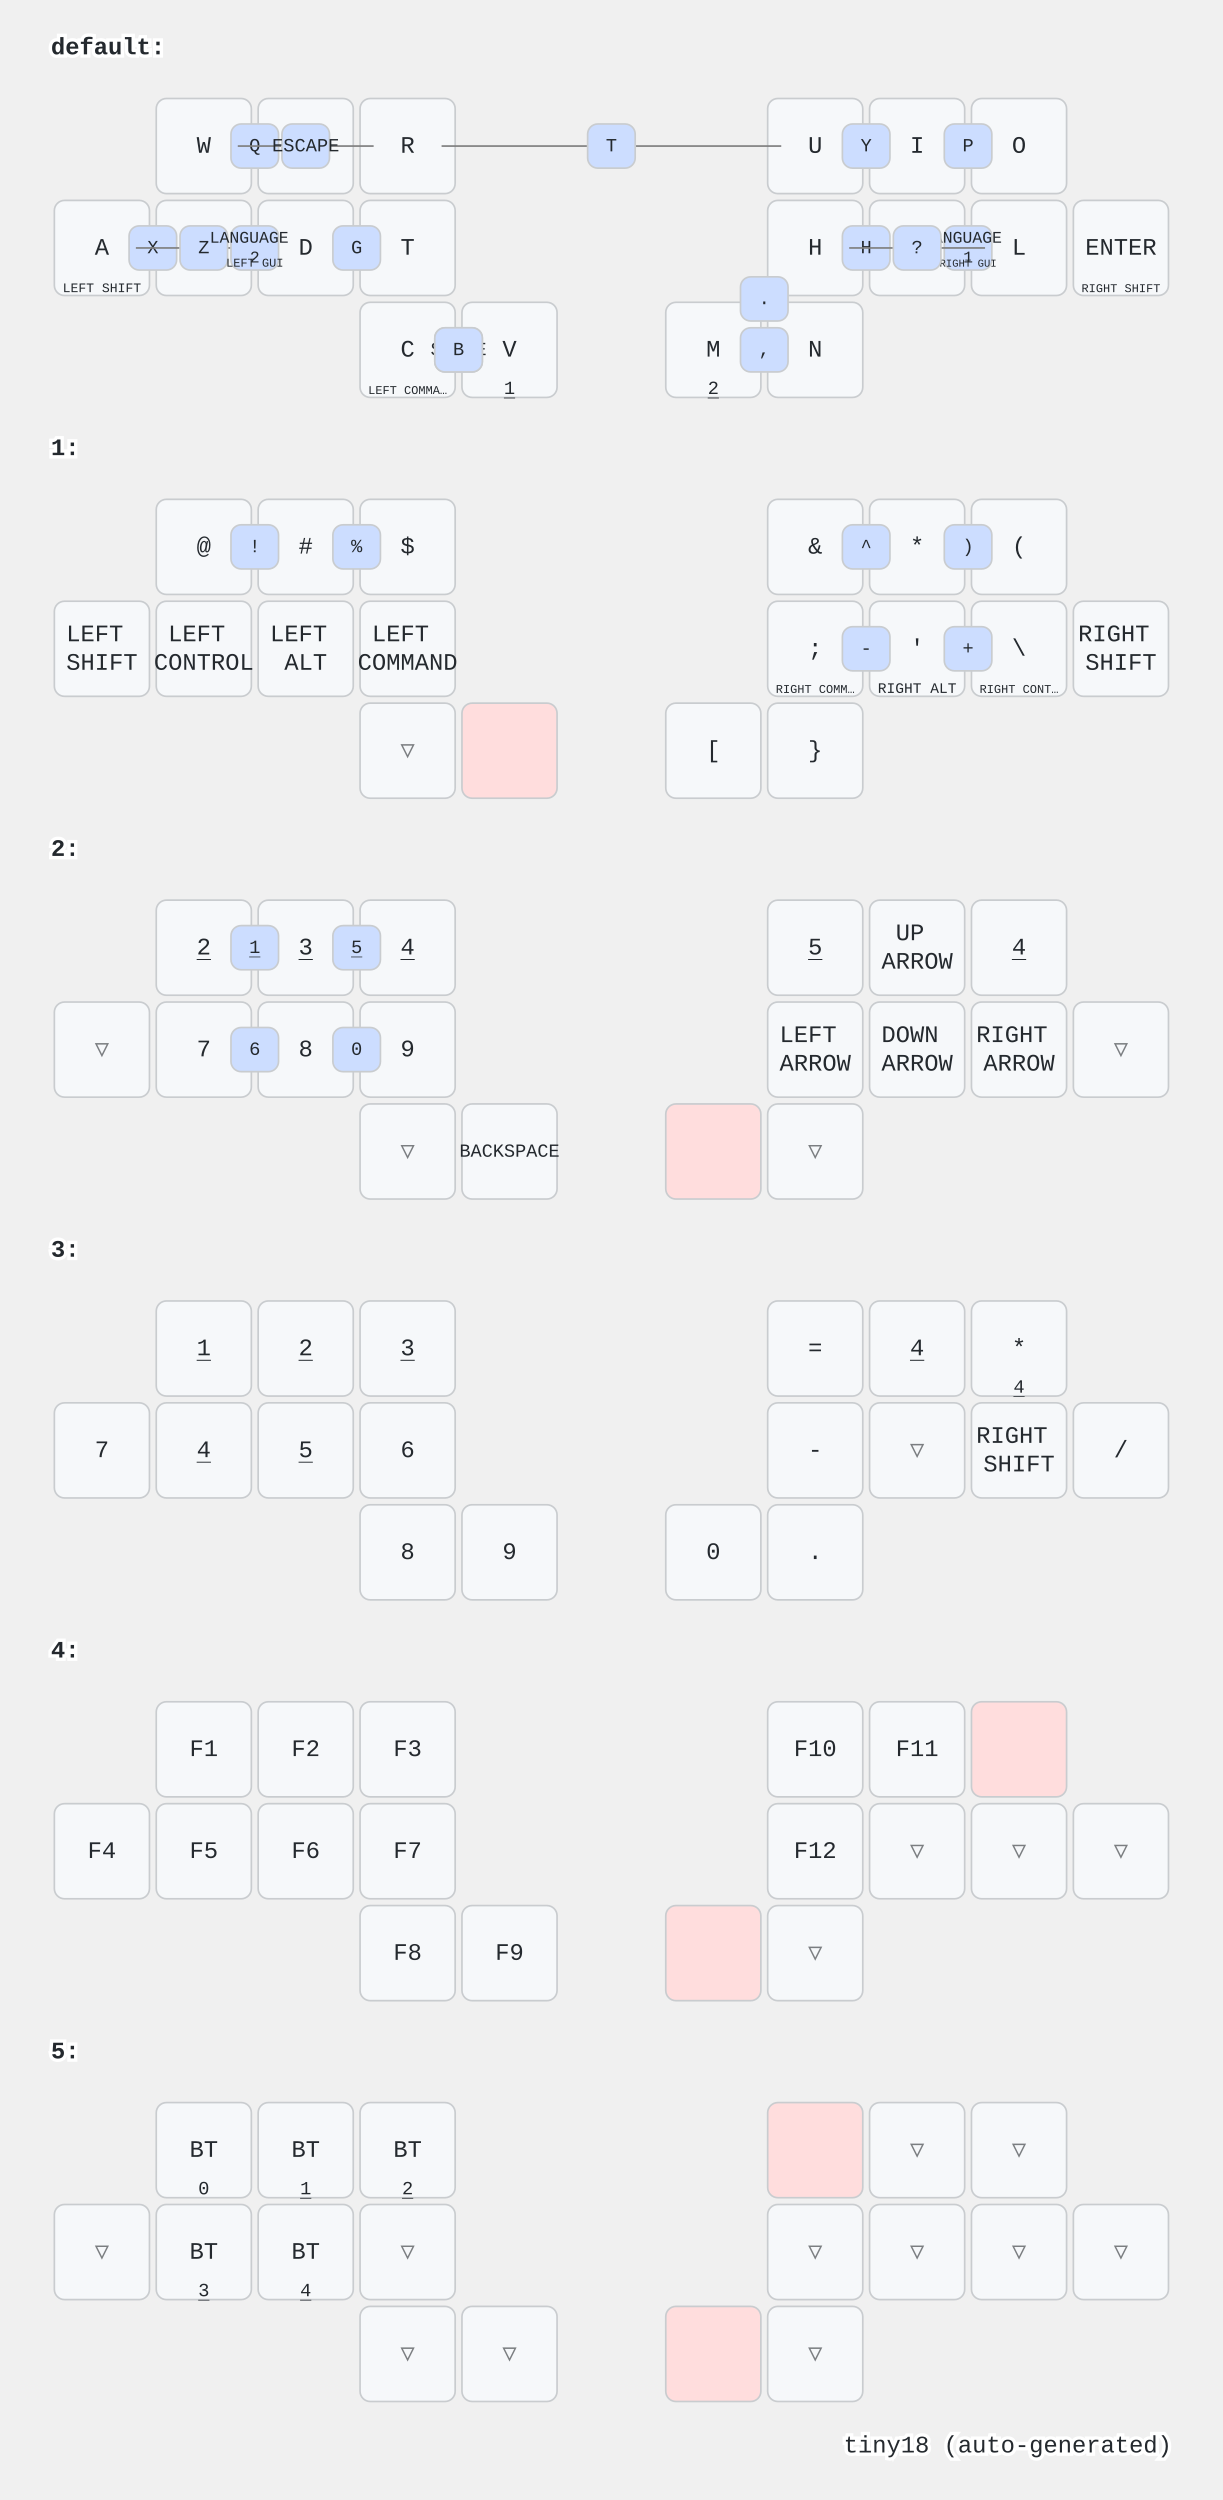
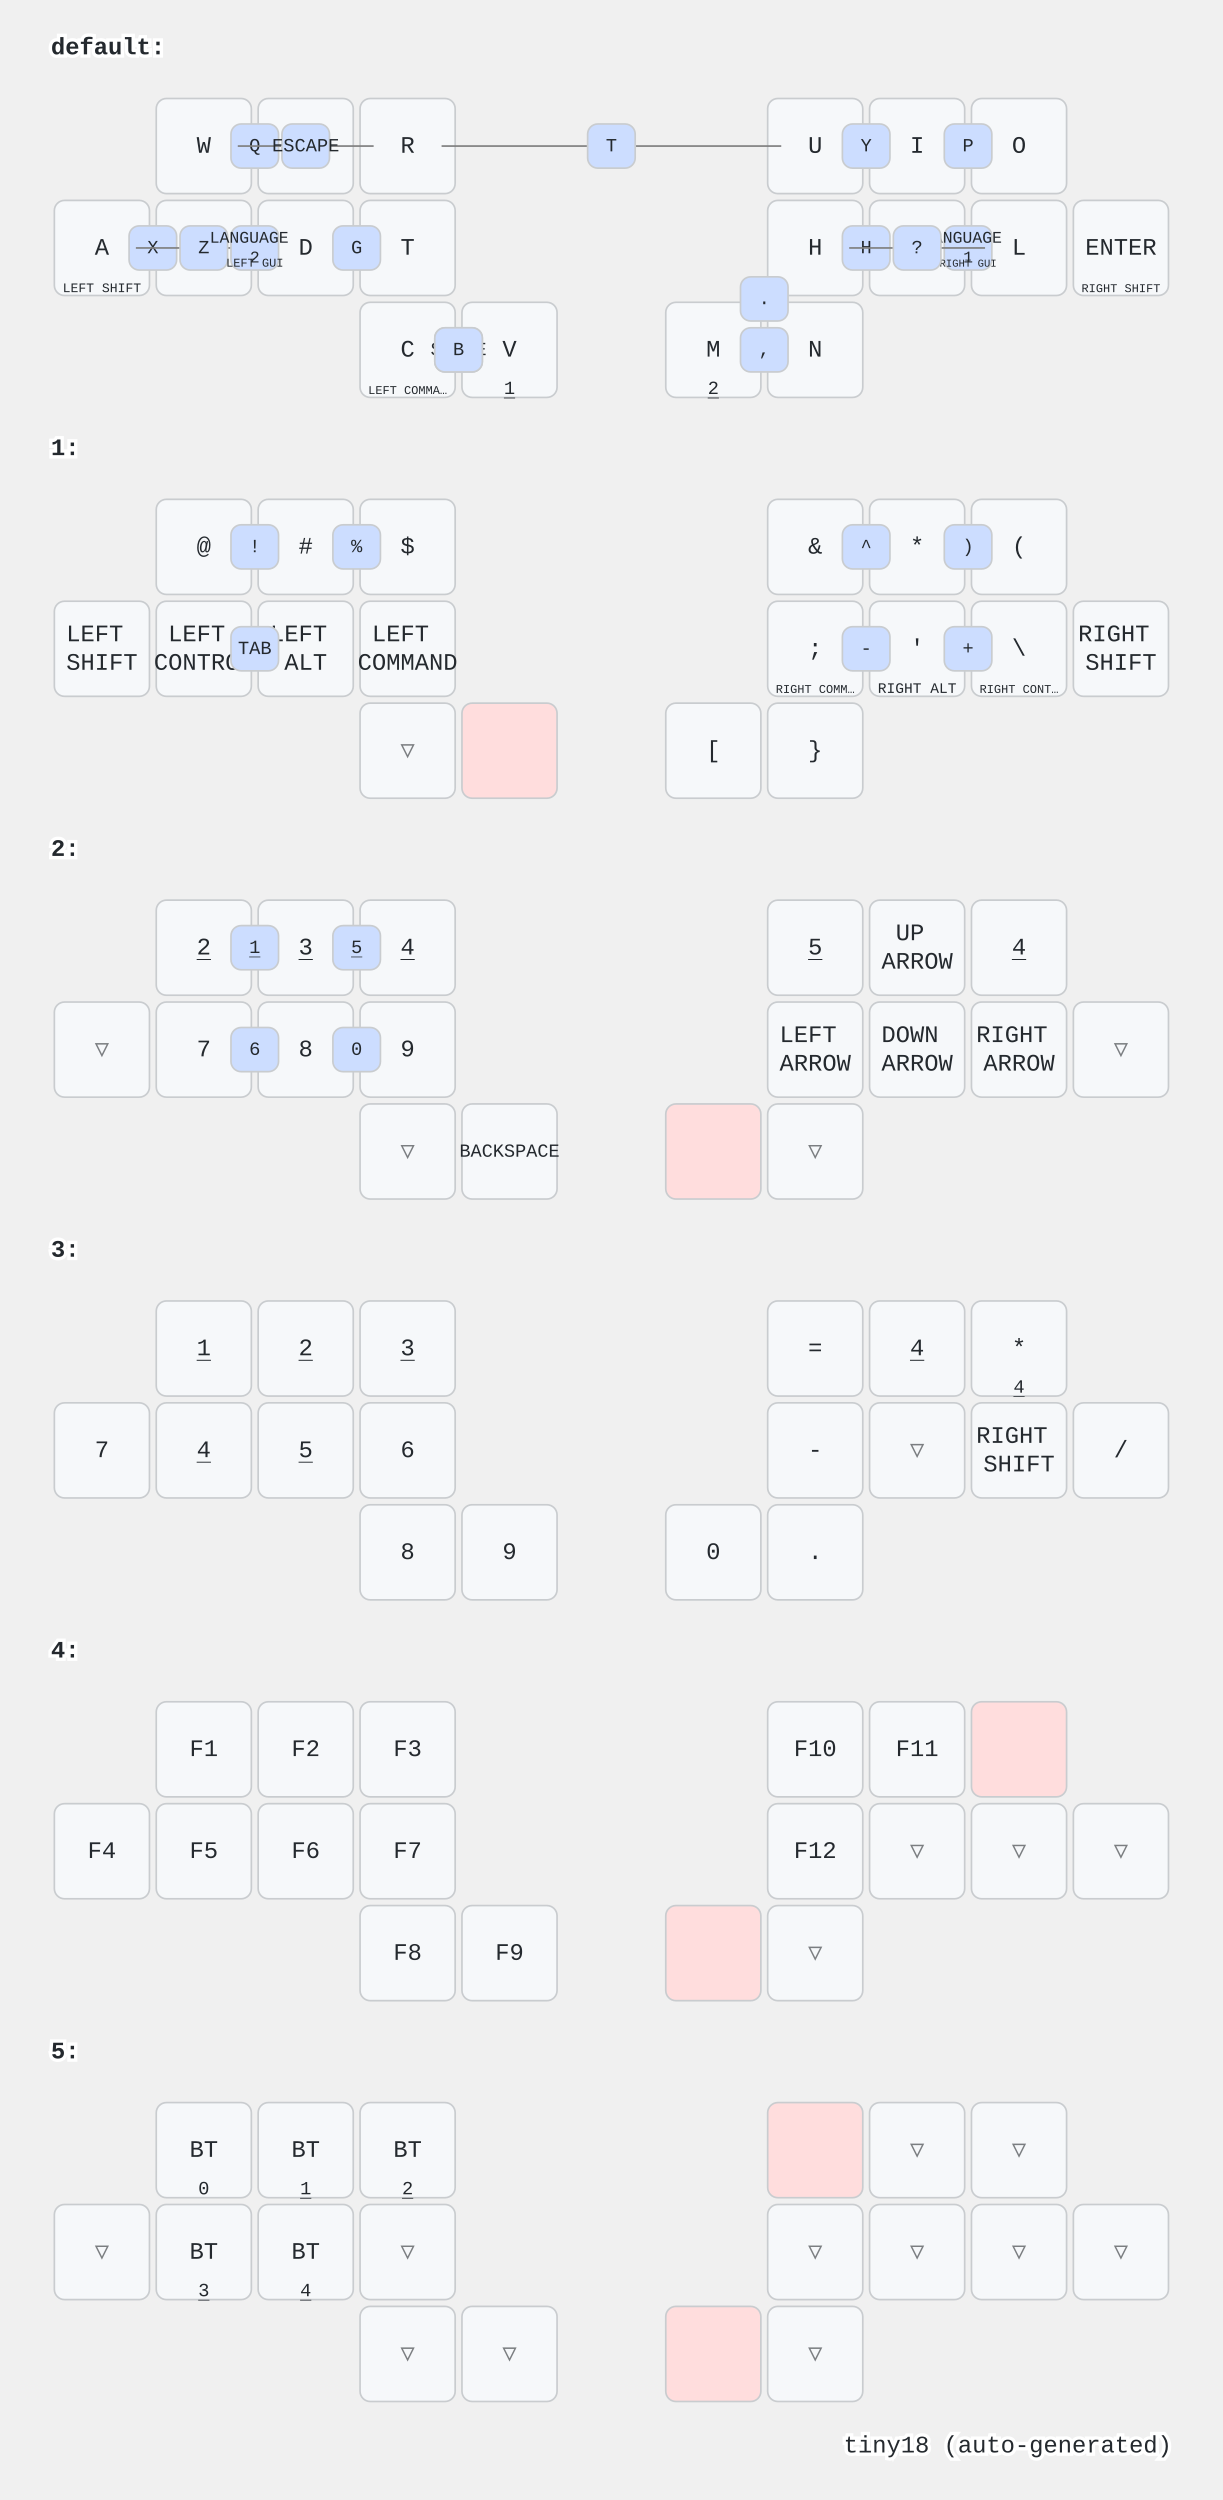
<svg xmlns="http://www.w3.org/2000/svg" width="720" height="1472" viewBox="0 0 720 1472" class="keymap">
  <style>/* inherit to force styles through use tags */
svg path {
    fill: inherit;
}

/* font and background color specifications */
svg.keymap {
    font-family: SFMono-Regular,Consolas,Liberation Mono,Menlo,monospace;
    font-size: 14px;
    font-kerning: normal;
    text-rendering: optimizeLegibility;
    fill: #24292e;
}

/* default key styling */
rect.key {
    fill: #f6f8fa;
}

rect.key, rect.combo {
    stroke: #c9cccf;
    stroke-width: 1;
}

/* default key side styling, only used is draw_key_sides is set */
rect.side {
    filter: brightness(90%);
}

/* color accent for combo boxes */
rect.combo, rect.combo-separate {
    fill: #cdf;
}

/* color accent for held keys */
rect.held, rect.combo.held {
    fill: #fdd;
}

/* color accent for ghost (optional) keys */
rect.ghost, rect.combo.ghost {
    stroke-dasharray: 4, 4;
    stroke-width: 2;
}

text {
    text-anchor: middle;
    dominant-baseline: middle;
}

/* styling for layer labels */
text.label {
    font-weight: bold;
    text-anchor: start;
    stroke: white;
    stroke-width: 4;
    paint-order: stroke;
}

/* styling for optional footer */
text.footer {
    text-anchor: end;
    dominant-baseline: auto;
    stroke: white;
    stroke-width: 4;
    paint-order: stroke;
}

/* styling for combo tap, and key non-tap label text */
text.combo, text.hold, text.shifted, text.left, text.right {
    font-size: 11px;
}

text.hold {
    text-anchor: middle;
    dominant-baseline: auto;
}

text.shifted {
    text-anchor: middle;
    dominant-baseline: hanging;
}

text.left {
    text-anchor: start;
}

text.right {
    text-anchor: end;
}

text.layer-activator {
    text-decoration: underline;
}

/* styling for hold/shifted label text in combo box */
text.combo.hold, text.combo.shifted, text.combo.left, text.combo.right {
    font-size: 8px;
}

/* lighter symbol for transparent keys */
text.trans {
    fill: #7b7e81;
}

/* styling for combo dendrons */
path.combo {
    stroke-width: 1;
    stroke: gray;
    fill: none;
}

/* Start Tabler Icons Cleanup */
/* cannot use height/width with glyphs */
.icon-tabler &gt; path {
    fill: inherit;
    stroke: inherit;
    stroke-width: 2;
}
/* hide tabler's default box */
.icon-tabler &gt; path[stroke="none"][fill="none"] {
    visibility: hidden;
}
/* End Tabler Icons Cleanup */
</style>
  <g transform="translate(30, 0)" class="layer-default">
    <text x="0" y="28" class="label" id="default">default:</text>
    <g transform="translate(0, 56)">
      <g transform="translate(90, 30)" class="key keypos-0">
        <rect rx="6" ry="6" x="-28" y="-28" width="56" height="56" class="key" />
        <text x="0" y="0" class="key tap">W</text>
      </g>
      <g transform="translate(150, 30)" class="key keypos-1">
        <rect rx="6" ry="6" x="-28" y="-28" width="56" height="56" class="key" />
        <text x="0" y="0" class="key tap">E</text>
      </g>
      <g transform="translate(210, 30)" class="key keypos-2">
        <rect rx="6" ry="6" x="-28" y="-28" width="56" height="56" class="key" />
        <text x="0" y="0" class="key tap">R</text>
      </g>
      <g transform="translate(450, 30)" class="key keypos-3">
        <rect rx="6" ry="6" x="-28" y="-28" width="56" height="56" class="key" />
        <text x="0" y="0" class="key tap">U</text>
      </g>
      <g transform="translate(510, 30)" class="key keypos-4">
        <rect rx="6" ry="6" x="-28" y="-28" width="56" height="56" class="key" />
        <text x="0" y="0" class="key tap">I</text>
      </g>
      <g transform="translate(570, 30)" class="key keypos-5">
        <rect rx="6" ry="6" x="-28" y="-28" width="56" height="56" class="key" />
        <text x="0" y="0" class="key tap">O</text>
      </g>
      <g transform="translate(30, 90)" class="key keypos-6">
        <rect rx="6" ry="6" x="-28" y="-28" width="56" height="56" class="key" />
        <text x="0" y="0" class="key tap">A</text>
        <text x="0" y="26" class="key hold">
          <tspan style="font-size: 70%">LEFT SHIFT</tspan>
        </text>
      </g>
      <g transform="translate(90, 90)" class="key keypos-7">
        <rect rx="6" ry="6" x="-28" y="-28" width="56" height="56" class="key" />
        <text x="0" y="0" class="key tap">S</text>
      </g>
      <g transform="translate(150, 90)" class="key keypos-8">
        <rect rx="6" ry="6" x="-28" y="-28" width="56" height="56" class="key" />
        <text x="0" y="0" class="key tap">D</text>
      </g>
      <g transform="translate(210, 90)" class="key keypos-9">
        <rect rx="6" ry="6" x="-28" y="-28" width="56" height="56" class="key" />
        <text x="0" y="0" class="key tap">T</text>
      </g>
      <g transform="translate(450, 90)" class="key keypos-10">
        <rect rx="6" ry="6" x="-28" y="-28" width="56" height="56" class="key" />
        <text x="0" y="0" class="key tap">H</text>
      </g>
      <g transform="translate(510, 90)" class="key keypos-11">
        <rect rx="6" ry="6" x="-28" y="-28" width="56" height="56" class="key" />
        <text x="0" y="0" class="key tap">K</text>
      </g>
      <g transform="translate(570, 90)" class="key keypos-12">
        <rect rx="6" ry="6" x="-28" y="-28" width="56" height="56" class="key" />
        <text x="0" y="0" class="key tap">L</text>
      </g>
      <g transform="translate(630, 90)" class="key keypos-13">
        <rect rx="6" ry="6" x="-28" y="-28" width="56" height="56" class="key" />
        <text x="0" y="0" class="key tap">ENTER</text>
        <text x="0" y="26" class="key hold">
          <tspan style="font-size: 64%">RIGHT SHIFT</tspan>
        </text>
      </g>
      <g transform="translate(210, 150)" class="key keypos-14">
        <rect rx="6" ry="6" x="-28" y="-28" width="56" height="56" class="key" />
        <text x="0" y="0" class="key tap">C</text>
        <text x="0" y="26" class="key hold">
          <tspan style="font-size: 64%">LEFT COMMA…</tspan>
        </text>
      </g>
      <g transform="translate(270, 150)" class="key keypos-15">
        <rect rx="6" ry="6" x="-28" y="-28" width="56" height="56" class="key" />
        <text x="0" y="0" class="key tap">V</text>
        <a href="#x_x">
          <text x="0" y="26" class="key hold layer-activator">1</text>
        </a>
      </g>
      <g transform="translate(390, 150)" class="key keypos-16">
        <rect rx="6" ry="6" x="-28" y="-28" width="56" height="56" class="key" />
        <text x="0" y="0" class="key tap">M</text>
        <a href="#x_x">
          <text x="0" y="26" class="key hold layer-activator">2</text>
        </a>
      </g>
      <g transform="translate(450, 150)" class="key keypos-17">
        <rect rx="6" ry="6" x="-28" y="-28" width="56" height="56" class="key" />
        <text x="0" y="0" class="key tap">N</text>
      </g>
      <g class="combo combopos-0">
        <rect rx="6" ry="6" x="106" y="17" width="28" height="26" class="combo" />
        <text x="120" y="30" class="combo tap">Q</text>
      </g>
      <g class="combo combopos-1">
        <path d="M330,30 l-100,0" class="combo" />
        <path d="M330,30 l100,0" class="combo" />
        <rect rx="6" ry="6" x="316" y="17" width="28" height="26" class="combo" />
        <text x="330" y="30" class="combo tap">T</text>
      </g>
      <g class="combo combopos-2">
        <rect rx="6" ry="6" x="466" y="17" width="28" height="26" class="combo" />
        <text x="480" y="30" class="combo tap">Y</text>
      </g>
      <g class="combo combopos-3">
        <rect rx="6" ry="6" x="526" y="17" width="28" height="26" class="combo" />
        <text x="540" y="30" class="combo tap">P</text>
      </g>
      <g class="combo combopos-4">
        <rect rx="6" ry="6" x="166" y="77" width="28" height="26" class="combo" />
        <text x="180" y="90" class="combo tap">G</text>
      </g>
      <g class="combo combopos-5">
        <rect rx="6" ry="6" x="466" y="77" width="28" height="26" class="combo" />
        <text x="480" y="90" class="combo tap">H</text>
      </g>
      <g class="combo combopos-6">
        <rect rx="6" ry="6" x="46" y="77" width="28" height="26" class="combo" />
        <text x="60" y="90" class="combo tap">X</text>
      </g>
      <g class="combo combopos-7">
        <path d="M90,90 l-40,0" class="combo" />
        <path d="M90,90 l40,0" class="combo" />
        <rect rx="6" ry="6" x="76" y="77" width="28" height="26" class="combo" />
        <text x="90" y="90" class="combo tap">Z</text>
      </g>
      <g class="combo combopos-8">
        <rect rx="6" ry="6" x="226" y="137" width="28" height="26" class="combo" />
        <text x="240" y="150" class="combo tap">SPACE</text>
      </g>
      <g class="combo combopos-9">
        <rect rx="6" ry="6" x="226" y="137" width="28" height="26" class="combo" />
        <text x="240" y="150" class="combo tap">B</text>
      </g>
      <g class="combo combopos-10">
        <rect rx="6" ry="6" x="106" y="77" width="28" height="26" class="combo" />
        <text x="120" y="90" class="combo tap">
          <tspan x="120" dy="-0.6em" style="font-size: 88%">LANGUAGE</tspan>
          <tspan x="120" dy="1.2em" style="font-size: 88%">2</tspan>
        </text>
        <text x="120" y="101" class="combo hold">
          <tspan style="font-size: 88%">LEFT GUI</tspan>
        </text>
      </g>
      <g class="combo combopos-11">
        <rect rx="6" ry="6" x="526" y="77" width="28" height="26" class="combo" />
        <text x="540" y="90" class="combo tap">
          <tspan x="540" dy="-0.6em" style="font-size: 88%">LANGUAGE</tspan>
          <tspan x="540" dy="1.2em" style="font-size: 88%">1</tspan>
        </text>
        <text x="540" y="101" class="combo hold">
          <tspan style="font-size: 78%">RIGHT GUI</tspan>
        </text>
      </g>
      <g class="combo combopos-12">
        <path d="M150,30 l-40,0" class="combo" />
        <path d="M150,30 l40,0" class="combo" />
        <rect rx="6" ry="6" x="136" y="17" width="28" height="26" class="combo" />
        <text x="150" y="30" class="combo tap">ESCAPE</text>
      </g>
      <g class="combo combopos-13">
        <rect rx="6" ry="6" x="406" y="137" width="28" height="26" class="combo" />
        <text x="420" y="150" class="combo tap">,</text>
      </g>
      <g class="combo combopos-14">
        <rect rx="6" ry="6" x="406" y="107" width="28" height="26" class="combo" />
        <text x="420" y="120" class="combo tap">.</text>
      </g>
      <g class="combo combopos-15">
        <path d="M510,90 l-40,0" class="combo" />
        <path d="M510,90 l40,0" class="combo" />
        <rect rx="6" ry="6" x="496" y="77" width="28" height="26" class="combo" />
        <text x="510" y="90" class="combo tap">?</text>
      </g>
    </g>
  </g>
  <g transform="translate(30, 236)" class="layer-1">
    <text x="0" y="28" class="label" id="x_x">1:</text>
    <g transform="translate(0, 56)">
      <g transform="translate(90, 30)" class="key keypos-0">
        <rect rx="6" ry="6" x="-28" y="-28" width="56" height="56" class="key" />
        <text x="0" y="0" class="key tap">@</text>
      </g>
      <g transform="translate(150, 30)" class="key keypos-1">
        <rect rx="6" ry="6" x="-28" y="-28" width="56" height="56" class="key" />
        <text x="0" y="0" class="key tap">#</text>
      </g>
      <g transform="translate(210, 30)" class="key keypos-2">
        <rect rx="6" ry="6" x="-28" y="-28" width="56" height="56" class="key" />
        <text x="0" y="0" class="key tap">$</text>
      </g>
      <g transform="translate(450, 30)" class="key keypos-3">
        <rect rx="6" ry="6" x="-28" y="-28" width="56" height="56" class="key" />
        <text x="0" y="0" class="key tap">&amp;</text>
      </g>
      <g transform="translate(510, 30)" class="key keypos-4">
        <rect rx="6" ry="6" x="-28" y="-28" width="56" height="56" class="key" />
        <text x="0" y="0" class="key tap">*</text>
      </g>
      <g transform="translate(570, 30)" class="key keypos-5">
        <rect rx="6" ry="6" x="-28" y="-28" width="56" height="56" class="key" />
        <text x="0" y="0" class="key tap">(</text>
      </g>
      <g transform="translate(30, 90)" class="key keypos-6">
        <rect rx="6" ry="6" x="-28" y="-28" width="56" height="56" class="key" />
        <text x="0" y="0" class="key tap">
          <tspan x="0" dy="-0.6em">LEFT</tspan>
          <tspan x="0" dy="1.2em">SHIFT</tspan>
        </text>
      </g>
      <g transform="translate(90, 90)" class="key keypos-7">
        <rect rx="6" ry="6" x="-28" y="-28" width="56" height="56" class="key" />
        <text x="0" y="0" class="key tap">
          <tspan x="0" dy="-0.6em">LEFT</tspan>
          <tspan x="0" dy="1.2em">CONTROL</tspan>
        </text>
      </g>
      <g transform="translate(150, 90)" class="key keypos-8">
        <rect rx="6" ry="6" x="-28" y="-28" width="56" height="56" class="key" />
        <text x="0" y="0" class="key tap">
          <tspan x="0" dy="-0.6em">LEFT</tspan>
          <tspan x="0" dy="1.2em">ALT</tspan>
        </text>
      </g>
      <g transform="translate(210, 90)" class="key keypos-9">
        <rect rx="6" ry="6" x="-28" y="-28" width="56" height="56" class="key" />
        <text x="0" y="0" class="key tap">
          <tspan x="0" dy="-0.6em">LEFT</tspan>
          <tspan x="0" dy="1.2em">COMMAND</tspan>
        </text>
      </g>
      <g transform="translate(450, 90)" class="key keypos-10">
        <rect rx="6" ry="6" x="-28" y="-28" width="56" height="56" class="key" />
        <text x="0" y="0" class="key tap">;</text>
        <text x="0" y="26" class="key hold">
          <tspan style="font-size: 64%">RIGHT COMM…</tspan>
        </text>
      </g>
      <g transform="translate(510, 90)" class="key keypos-11">
        <rect rx="6" ry="6" x="-28" y="-28" width="56" height="56" class="key" />
        <text x="0" y="0" class="key tap">'</text>
        <text x="0" y="26" class="key hold">
          <tspan style="font-size: 78%">RIGHT ALT</tspan>
        </text>
      </g>
      <g transform="translate(570, 90)" class="key keypos-12">
        <rect rx="6" ry="6" x="-28" y="-28" width="56" height="56" class="key" />
        <text x="0" y="0" class="key tap">\</text>
        <text x="0" y="26" class="key hold">
          <tspan style="font-size: 64%">RIGHT CONT…</tspan>
        </text>
      </g>
      <g transform="translate(630, 90)" class="key keypos-13">
        <rect rx="6" ry="6" x="-28" y="-28" width="56" height="56" class="key" />
        <text x="0" y="0" class="key tap">
          <tspan x="0" dy="-0.6em">RIGHT</tspan>
          <tspan x="0" dy="1.2em">SHIFT</tspan>
        </text>
      </g>
      <g transform="translate(210, 150)" class="key trans keypos-14">
        <rect rx="6" ry="6" x="-28" y="-28" width="56" height="56" class="key trans" />
        <text x="0" y="0" class="key trans tap">▽</text>
      </g>
      <g transform="translate(270, 150)" class="key held keypos-15">
        <rect rx="6" ry="6" x="-28" y="-28" width="56" height="56" class="key held" />
      </g>
      <g transform="translate(390, 150)" class="key keypos-16">
        <rect rx="6" ry="6" x="-28" y="-28" width="56" height="56" class="key" />
        <text x="0" y="0" class="key tap">[</text>
      </g>
      <g transform="translate(450, 150)" class="key keypos-17">
        <rect rx="6" ry="6" x="-28" y="-28" width="56" height="56" class="key" />
        <text x="0" y="0" class="key tap">}</text>
      </g>
      <g class="combo combopos-0">
        <rect rx="6" ry="6" x="106" y="17" width="28" height="26" class="combo" />
        <text x="120" y="30" class="combo tap">!</text>
      </g>
      <g class="combo combopos-1">
        <rect rx="6" ry="6" x="166" y="17" width="28" height="26" class="combo" />
        <text x="180" y="30" class="combo tap">%</text>
      </g>
      <g class="combo combopos-2">
        <rect rx="6" ry="6" x="466" y="17" width="28" height="26" class="combo" />
        <text x="480" y="30" class="combo tap">^</text>
      </g>
      <g class="combo combopos-3">
        <rect rx="6" ry="6" x="526" y="17" width="28" height="26" class="combo" />
        <text x="540" y="30" class="combo tap">)</text>
      </g>
      <g class="combo combopos-4">
+         <rect rx="6" ry="6" x="106" y="77" width="28" height="26" class="combo" />
+         <text x="120" y="90" class="combo tap">TAB</text>
+       </g>
+       <g class="combo combopos-5">
        <rect rx="6" ry="6" x="466" y="77" width="28" height="26" class="combo" />
        <text x="480" y="90" class="combo tap">-</text>
      </g>
-       <g class="combo combopos-5">
+       <g class="combo combopos-6">
        <rect rx="6" ry="6" x="526" y="77" width="28" height="26" class="combo" />
        <text x="540" y="90" class="combo tap">+</text>
      </g>
    </g>
  </g>
  <g transform="translate(30, 472)" class="layer-2">
    <text x="0" y="28" class="label" id="x_x">2:</text>
    <g transform="translate(0, 56)">
      <g transform="translate(90, 30)" class="key keypos-0">
        <rect rx="6" ry="6" x="-28" y="-28" width="56" height="56" class="key" />
        <a href="#x_x">
          <text x="0" y="0" class="key tap layer-activator">2</text>
        </a>
      </g>
      <g transform="translate(150, 30)" class="key keypos-1">
        <rect rx="6" ry="6" x="-28" y="-28" width="56" height="56" class="key" />
        <a href="#x_x">
          <text x="0" y="0" class="key tap layer-activator">3</text>
        </a>
      </g>
      <g transform="translate(210, 30)" class="key keypos-2">
        <rect rx="6" ry="6" x="-28" y="-28" width="56" height="56" class="key" />
        <a href="#x_x">
          <text x="0" y="0" class="key tap layer-activator">4</text>
        </a>
      </g>
      <g transform="translate(450, 30)" class="key keypos-3">
        <rect rx="6" ry="6" x="-28" y="-28" width="56" height="56" class="key" />
        <a href="#x_x">
          <text x="0" y="0" class="key tap layer-activator">5</text>
        </a>
      </g>
      <g transform="translate(510, 30)" class="key keypos-4">
        <rect rx="6" ry="6" x="-28" y="-28" width="56" height="56" class="key" />
        <text x="0" y="0" class="key tap">
          <tspan x="0" dy="-0.6em">UP</tspan>
          <tspan x="0" dy="1.2em">ARROW</tspan>
        </text>
      </g>
      <g transform="translate(570, 30)" class="key keypos-5">
        <rect rx="6" ry="6" x="-28" y="-28" width="56" height="56" class="key" />
        <a href="#x_x">
          <text x="0" y="0" class="key tap layer-activator">4</text>
        </a>
      </g>
      <g transform="translate(30, 90)" class="key trans keypos-6">
        <rect rx="6" ry="6" x="-28" y="-28" width="56" height="56" class="key trans" />
        <text x="0" y="0" class="key trans tap">▽</text>
      </g>
      <g transform="translate(90, 90)" class="key keypos-7">
        <rect rx="6" ry="6" x="-28" y="-28" width="56" height="56" class="key" />
        <text x="0" y="0" class="key tap">7</text>
      </g>
      <g transform="translate(150, 90)" class="key keypos-8">
        <rect rx="6" ry="6" x="-28" y="-28" width="56" height="56" class="key" />
        <text x="0" y="0" class="key tap">8</text>
      </g>
      <g transform="translate(210, 90)" class="key keypos-9">
        <rect rx="6" ry="6" x="-28" y="-28" width="56" height="56" class="key" />
        <text x="0" y="0" class="key tap">9</text>
      </g>
      <g transform="translate(450, 90)" class="key keypos-10">
        <rect rx="6" ry="6" x="-28" y="-28" width="56" height="56" class="key" />
        <text x="0" y="0" class="key tap">
          <tspan x="0" dy="-0.6em">LEFT</tspan>
          <tspan x="0" dy="1.2em">ARROW</tspan>
        </text>
      </g>
      <g transform="translate(510, 90)" class="key keypos-11">
        <rect rx="6" ry="6" x="-28" y="-28" width="56" height="56" class="key" />
        <text x="0" y="0" class="key tap">
          <tspan x="0" dy="-0.6em">DOWN</tspan>
          <tspan x="0" dy="1.2em">ARROW</tspan>
        </text>
      </g>
      <g transform="translate(570, 90)" class="key keypos-12">
        <rect rx="6" ry="6" x="-28" y="-28" width="56" height="56" class="key" />
        <text x="0" y="0" class="key tap">
          <tspan x="0" dy="-0.6em">RIGHT</tspan>
          <tspan x="0" dy="1.2em">ARROW</tspan>
        </text>
      </g>
      <g transform="translate(630, 90)" class="key trans keypos-13">
        <rect rx="6" ry="6" x="-28" y="-28" width="56" height="56" class="key trans" />
        <text x="0" y="0" class="key trans tap">▽</text>
      </g>
      <g transform="translate(210, 150)" class="key trans keypos-14">
        <rect rx="6" ry="6" x="-28" y="-28" width="56" height="56" class="key trans" />
        <text x="0" y="0" class="key trans tap">▽</text>
      </g>
      <g transform="translate(270, 150)" class="key keypos-15">
        <rect rx="6" ry="6" x="-28" y="-28" width="56" height="56" class="key" />
        <text x="0" y="0" class="key tap">
          <tspan style="font-size: 78%">BACKSPACE</tspan>
        </text>
      </g>
      <g transform="translate(390, 150)" class="key held keypos-16">
        <rect rx="6" ry="6" x="-28" y="-28" width="56" height="56" class="key held" />
      </g>
      <g transform="translate(450, 150)" class="key trans keypos-17">
        <rect rx="6" ry="6" x="-28" y="-28" width="56" height="56" class="key trans" />
        <text x="0" y="0" class="key trans tap">▽</text>
      </g>
      <g class="combo combopos-0">
        <rect rx="6" ry="6" x="106" y="17" width="28" height="26" class="combo" />
        <a href="#x_x">
          <text x="120" y="30" class="combo tap layer-activator">1</text>
        </a>
      </g>
      <g class="combo combopos-1">
        <rect rx="6" ry="6" x="166" y="17" width="28" height="26" class="combo" />
        <a href="#x_x">
          <text x="180" y="30" class="combo tap layer-activator">5</text>
        </a>
      </g>
      <g class="combo combopos-2">
        <rect rx="6" ry="6" x="106" y="77" width="28" height="26" class="combo" />
        <text x="120" y="90" class="combo tap">6</text>
      </g>
      <g class="combo combopos-3">
        <rect rx="6" ry="6" x="166" y="77" width="28" height="26" class="combo" />
        <text x="180" y="90" class="combo tap">0</text>
      </g>
    </g>
  </g>
  <g transform="translate(30, 708)" class="layer-3">
    <text x="0" y="28" class="label" id="x_x">3:</text>
    <g transform="translate(0, 56)">
      <g transform="translate(90, 30)" class="key keypos-0">
        <rect rx="6" ry="6" x="-28" y="-28" width="56" height="56" class="key" />
        <a href="#x_x">
          <text x="0" y="0" class="key tap layer-activator">1</text>
        </a>
      </g>
      <g transform="translate(150, 30)" class="key keypos-1">
        <rect rx="6" ry="6" x="-28" y="-28" width="56" height="56" class="key" />
        <a href="#x_x">
          <text x="0" y="0" class="key tap layer-activator">2</text>
        </a>
      </g>
      <g transform="translate(210, 30)" class="key keypos-2">
        <rect rx="6" ry="6" x="-28" y="-28" width="56" height="56" class="key" />
        <a href="#x_x">
          <text x="0" y="0" class="key tap layer-activator">3</text>
        </a>
      </g>
      <g transform="translate(450, 30)" class="key keypos-3">
        <rect rx="6" ry="6" x="-28" y="-28" width="56" height="56" class="key" />
        <text x="0" y="0" class="key tap">=</text>
      </g>
      <g transform="translate(510, 30)" class="key keypos-4">
        <rect rx="6" ry="6" x="-28" y="-28" width="56" height="56" class="key" />
        <a href="#x_x">
          <text x="0" y="0" class="key tap layer-activator">4</text>
        </a>
      </g>
      <g transform="translate(570, 30)" class="key keypos-5">
        <rect rx="6" ry="6" x="-28" y="-28" width="56" height="56" class="key" />
        <text x="0" y="0" class="key tap">*</text>
        <a href="#x_x">
          <text x="0" y="26" class="key hold layer-activator">4</text>
        </a>
      </g>
      <g transform="translate(30, 90)" class="key keypos-6">
        <rect rx="6" ry="6" x="-28" y="-28" width="56" height="56" class="key" />
        <text x="0" y="0" class="key tap">7</text>
      </g>
      <g transform="translate(90, 90)" class="key keypos-7">
        <rect rx="6" ry="6" x="-28" y="-28" width="56" height="56" class="key" />
        <a href="#x_x">
          <text x="0" y="0" class="key tap layer-activator">4</text>
        </a>
      </g>
      <g transform="translate(150, 90)" class="key keypos-8">
        <rect rx="6" ry="6" x="-28" y="-28" width="56" height="56" class="key" />
        <a href="#x_x">
          <text x="0" y="0" class="key tap layer-activator">5</text>
        </a>
      </g>
      <g transform="translate(210, 90)" class="key keypos-9">
        <rect rx="6" ry="6" x="-28" y="-28" width="56" height="56" class="key" />
        <text x="0" y="0" class="key tap">6</text>
      </g>
      <g transform="translate(450, 90)" class="key keypos-10">
        <rect rx="6" ry="6" x="-28" y="-28" width="56" height="56" class="key" />
        <text x="0" y="0" class="key tap">-</text>
      </g>
      <g transform="translate(510, 90)" class="key trans keypos-11">
        <rect rx="6" ry="6" x="-28" y="-28" width="56" height="56" class="key trans" />
        <text x="0" y="0" class="key trans tap">▽</text>
      </g>
      <g transform="translate(570, 90)" class="key keypos-12">
        <rect rx="6" ry="6" x="-28" y="-28" width="56" height="56" class="key" />
        <text x="0" y="0" class="key tap">
          <tspan x="0" dy="-0.6em">RIGHT</tspan>
          <tspan x="0" dy="1.2em">SHIFT</tspan>
        </text>
      </g>
      <g transform="translate(630, 90)" class="key keypos-13">
        <rect rx="6" ry="6" x="-28" y="-28" width="56" height="56" class="key" />
        <text x="0" y="0" class="key tap">/</text>
      </g>
      <g transform="translate(210, 150)" class="key keypos-14">
        <rect rx="6" ry="6" x="-28" y="-28" width="56" height="56" class="key" />
        <text x="0" y="0" class="key tap">8</text>
      </g>
      <g transform="translate(270, 150)" class="key keypos-15">
        <rect rx="6" ry="6" x="-28" y="-28" width="56" height="56" class="key" />
        <text x="0" y="0" class="key tap">9</text>
      </g>
      <g transform="translate(390, 150)" class="key keypos-16">
        <rect rx="6" ry="6" x="-28" y="-28" width="56" height="56" class="key" />
        <text x="0" y="0" class="key tap">0</text>
      </g>
      <g transform="translate(450, 150)" class="key keypos-17">
        <rect rx="6" ry="6" x="-28" y="-28" width="56" height="56" class="key" />
        <text x="0" y="0" class="key tap">.</text>
      </g>
    </g>
  </g>
  <g transform="translate(30, 944)" class="layer-4">
    <text x="0" y="28" class="label" id="x_x">4:</text>
    <g transform="translate(0, 56)">
      <g transform="translate(90, 30)" class="key keypos-0">
        <rect rx="6" ry="6" x="-28" y="-28" width="56" height="56" class="key" />
        <text x="0" y="0" class="key tap">F1</text>
      </g>
      <g transform="translate(150, 30)" class="key keypos-1">
        <rect rx="6" ry="6" x="-28" y="-28" width="56" height="56" class="key" />
        <text x="0" y="0" class="key tap">F2</text>
      </g>
      <g transform="translate(210, 30)" class="key keypos-2">
        <rect rx="6" ry="6" x="-28" y="-28" width="56" height="56" class="key" />
        <text x="0" y="0" class="key tap">F3</text>
      </g>
      <g transform="translate(450, 30)" class="key keypos-3">
        <rect rx="6" ry="6" x="-28" y="-28" width="56" height="56" class="key" />
        <text x="0" y="0" class="key tap">F10</text>
      </g>
      <g transform="translate(510, 30)" class="key keypos-4">
        <rect rx="6" ry="6" x="-28" y="-28" width="56" height="56" class="key" />
        <text x="0" y="0" class="key tap">F11</text>
      </g>
      <g transform="translate(570, 30)" class="key held keypos-5">
        <rect rx="6" ry="6" x="-28" y="-28" width="56" height="56" class="key held" />
      </g>
      <g transform="translate(30, 90)" class="key keypos-6">
        <rect rx="6" ry="6" x="-28" y="-28" width="56" height="56" class="key" />
        <text x="0" y="0" class="key tap">F4</text>
      </g>
      <g transform="translate(90, 90)" class="key keypos-7">
        <rect rx="6" ry="6" x="-28" y="-28" width="56" height="56" class="key" />
        <text x="0" y="0" class="key tap">F5</text>
      </g>
      <g transform="translate(150, 90)" class="key keypos-8">
        <rect rx="6" ry="6" x="-28" y="-28" width="56" height="56" class="key" />
        <text x="0" y="0" class="key tap">F6</text>
      </g>
      <g transform="translate(210, 90)" class="key keypos-9">
        <rect rx="6" ry="6" x="-28" y="-28" width="56" height="56" class="key" />
        <text x="0" y="0" class="key tap">F7</text>
      </g>
      <g transform="translate(450, 90)" class="key keypos-10">
        <rect rx="6" ry="6" x="-28" y="-28" width="56" height="56" class="key" />
        <text x="0" y="0" class="key tap">F12</text>
      </g>
      <g transform="translate(510, 90)" class="key trans keypos-11">
        <rect rx="6" ry="6" x="-28" y="-28" width="56" height="56" class="key trans" />
        <text x="0" y="0" class="key trans tap">▽</text>
      </g>
      <g transform="translate(570, 90)" class="key trans keypos-12">
        <rect rx="6" ry="6" x="-28" y="-28" width="56" height="56" class="key trans" />
        <text x="0" y="0" class="key trans tap">▽</text>
      </g>
      <g transform="translate(630, 90)" class="key trans keypos-13">
        <rect rx="6" ry="6" x="-28" y="-28" width="56" height="56" class="key trans" />
        <text x="0" y="0" class="key trans tap">▽</text>
      </g>
      <g transform="translate(210, 150)" class="key keypos-14">
        <rect rx="6" ry="6" x="-28" y="-28" width="56" height="56" class="key" />
        <text x="0" y="0" class="key tap">F8</text>
      </g>
      <g transform="translate(270, 150)" class="key keypos-15">
        <rect rx="6" ry="6" x="-28" y="-28" width="56" height="56" class="key" />
        <text x="0" y="0" class="key tap">F9</text>
      </g>
      <g transform="translate(390, 150)" class="key held keypos-16">
        <rect rx="6" ry="6" x="-28" y="-28" width="56" height="56" class="key held" />
      </g>
      <g transform="translate(450, 150)" class="key trans keypos-17">
        <rect rx="6" ry="6" x="-28" y="-28" width="56" height="56" class="key trans" />
        <text x="0" y="0" class="key trans tap">▽</text>
      </g>
    </g>
  </g>
  <g transform="translate(30, 1180)" class="layer-5">
    <text x="0" y="28" class="label" id="x_x">5:</text>
    <g transform="translate(0, 56)">
      <g transform="translate(90, 30)" class="key keypos-0">
        <rect rx="6" ry="6" x="-28" y="-28" width="56" height="56" class="key" />
        <text x="0" y="0" class="key tap">BT</text>
        <text x="0" y="26" class="key hold">0</text>
      </g>
      <g transform="translate(150, 30)" class="key keypos-1">
        <rect rx="6" ry="6" x="-28" y="-28" width="56" height="56" class="key" />
        <text x="0" y="0" class="key tap">BT</text>
        <a href="#x_x">
          <text x="0" y="26" class="key hold layer-activator">1</text>
        </a>
      </g>
      <g transform="translate(210, 30)" class="key keypos-2">
        <rect rx="6" ry="6" x="-28" y="-28" width="56" height="56" class="key" />
        <text x="0" y="0" class="key tap">BT</text>
        <a href="#x_x">
          <text x="0" y="26" class="key hold layer-activator">2</text>
        </a>
      </g>
      <g transform="translate(450, 30)" class="key held keypos-3">
        <rect rx="6" ry="6" x="-28" y="-28" width="56" height="56" class="key held" />
      </g>
      <g transform="translate(510, 30)" class="key trans keypos-4">
        <rect rx="6" ry="6" x="-28" y="-28" width="56" height="56" class="key trans" />
        <text x="0" y="0" class="key trans tap">▽</text>
      </g>
      <g transform="translate(570, 30)" class="key trans keypos-5">
        <rect rx="6" ry="6" x="-28" y="-28" width="56" height="56" class="key trans" />
        <text x="0" y="0" class="key trans tap">▽</text>
      </g>
      <g transform="translate(30, 90)" class="key trans keypos-6">
        <rect rx="6" ry="6" x="-28" y="-28" width="56" height="56" class="key trans" />
        <text x="0" y="0" class="key trans tap">▽</text>
      </g>
      <g transform="translate(90, 90)" class="key keypos-7">
        <rect rx="6" ry="6" x="-28" y="-28" width="56" height="56" class="key" />
        <text x="0" y="0" class="key tap">BT</text>
        <a href="#x_x">
          <text x="0" y="26" class="key hold layer-activator">3</text>
        </a>
      </g>
      <g transform="translate(150, 90)" class="key keypos-8">
        <rect rx="6" ry="6" x="-28" y="-28" width="56" height="56" class="key" />
        <text x="0" y="0" class="key tap">BT</text>
        <a href="#x_x">
          <text x="0" y="26" class="key hold layer-activator">4</text>
        </a>
      </g>
      <g transform="translate(210, 90)" class="key trans keypos-9">
        <rect rx="6" ry="6" x="-28" y="-28" width="56" height="56" class="key trans" />
        <text x="0" y="0" class="key trans tap">▽</text>
      </g>
      <g transform="translate(450, 90)" class="key trans keypos-10">
        <rect rx="6" ry="6" x="-28" y="-28" width="56" height="56" class="key trans" />
        <text x="0" y="0" class="key trans tap">▽</text>
      </g>
      <g transform="translate(510, 90)" class="key trans keypos-11">
        <rect rx="6" ry="6" x="-28" y="-28" width="56" height="56" class="key trans" />
        <text x="0" y="0" class="key trans tap">▽</text>
      </g>
      <g transform="translate(570, 90)" class="key trans keypos-12">
        <rect rx="6" ry="6" x="-28" y="-28" width="56" height="56" class="key trans" />
        <text x="0" y="0" class="key trans tap">▽</text>
      </g>
      <g transform="translate(630, 90)" class="key trans keypos-13">
        <rect rx="6" ry="6" x="-28" y="-28" width="56" height="56" class="key trans" />
        <text x="0" y="0" class="key trans tap">▽</text>
      </g>
      <g transform="translate(210, 150)" class="key trans keypos-14">
        <rect rx="6" ry="6" x="-28" y="-28" width="56" height="56" class="key trans" />
        <text x="0" y="0" class="key trans tap">▽</text>
      </g>
      <g transform="translate(270, 150)" class="key trans keypos-15">
        <rect rx="6" ry="6" x="-28" y="-28" width="56" height="56" class="key trans" />
        <text x="0" y="0" class="key trans tap">▽</text>
      </g>
      <g transform="translate(390, 150)" class="key held keypos-16">
        <rect rx="6" ry="6" x="-28" y="-28" width="56" height="56" class="key held" />
      </g>
      <g transform="translate(450, 150)" class="key trans keypos-17">
        <rect rx="6" ry="6" x="-28" y="-28" width="56" height="56" class="key trans" />
        <text x="0" y="0" class="key trans tap">▽</text>
      </g>
    </g>
  </g>
  <text x="690.0" y="1444.0" class="footer">tiny18 (auto-generated)</text>
</svg>
